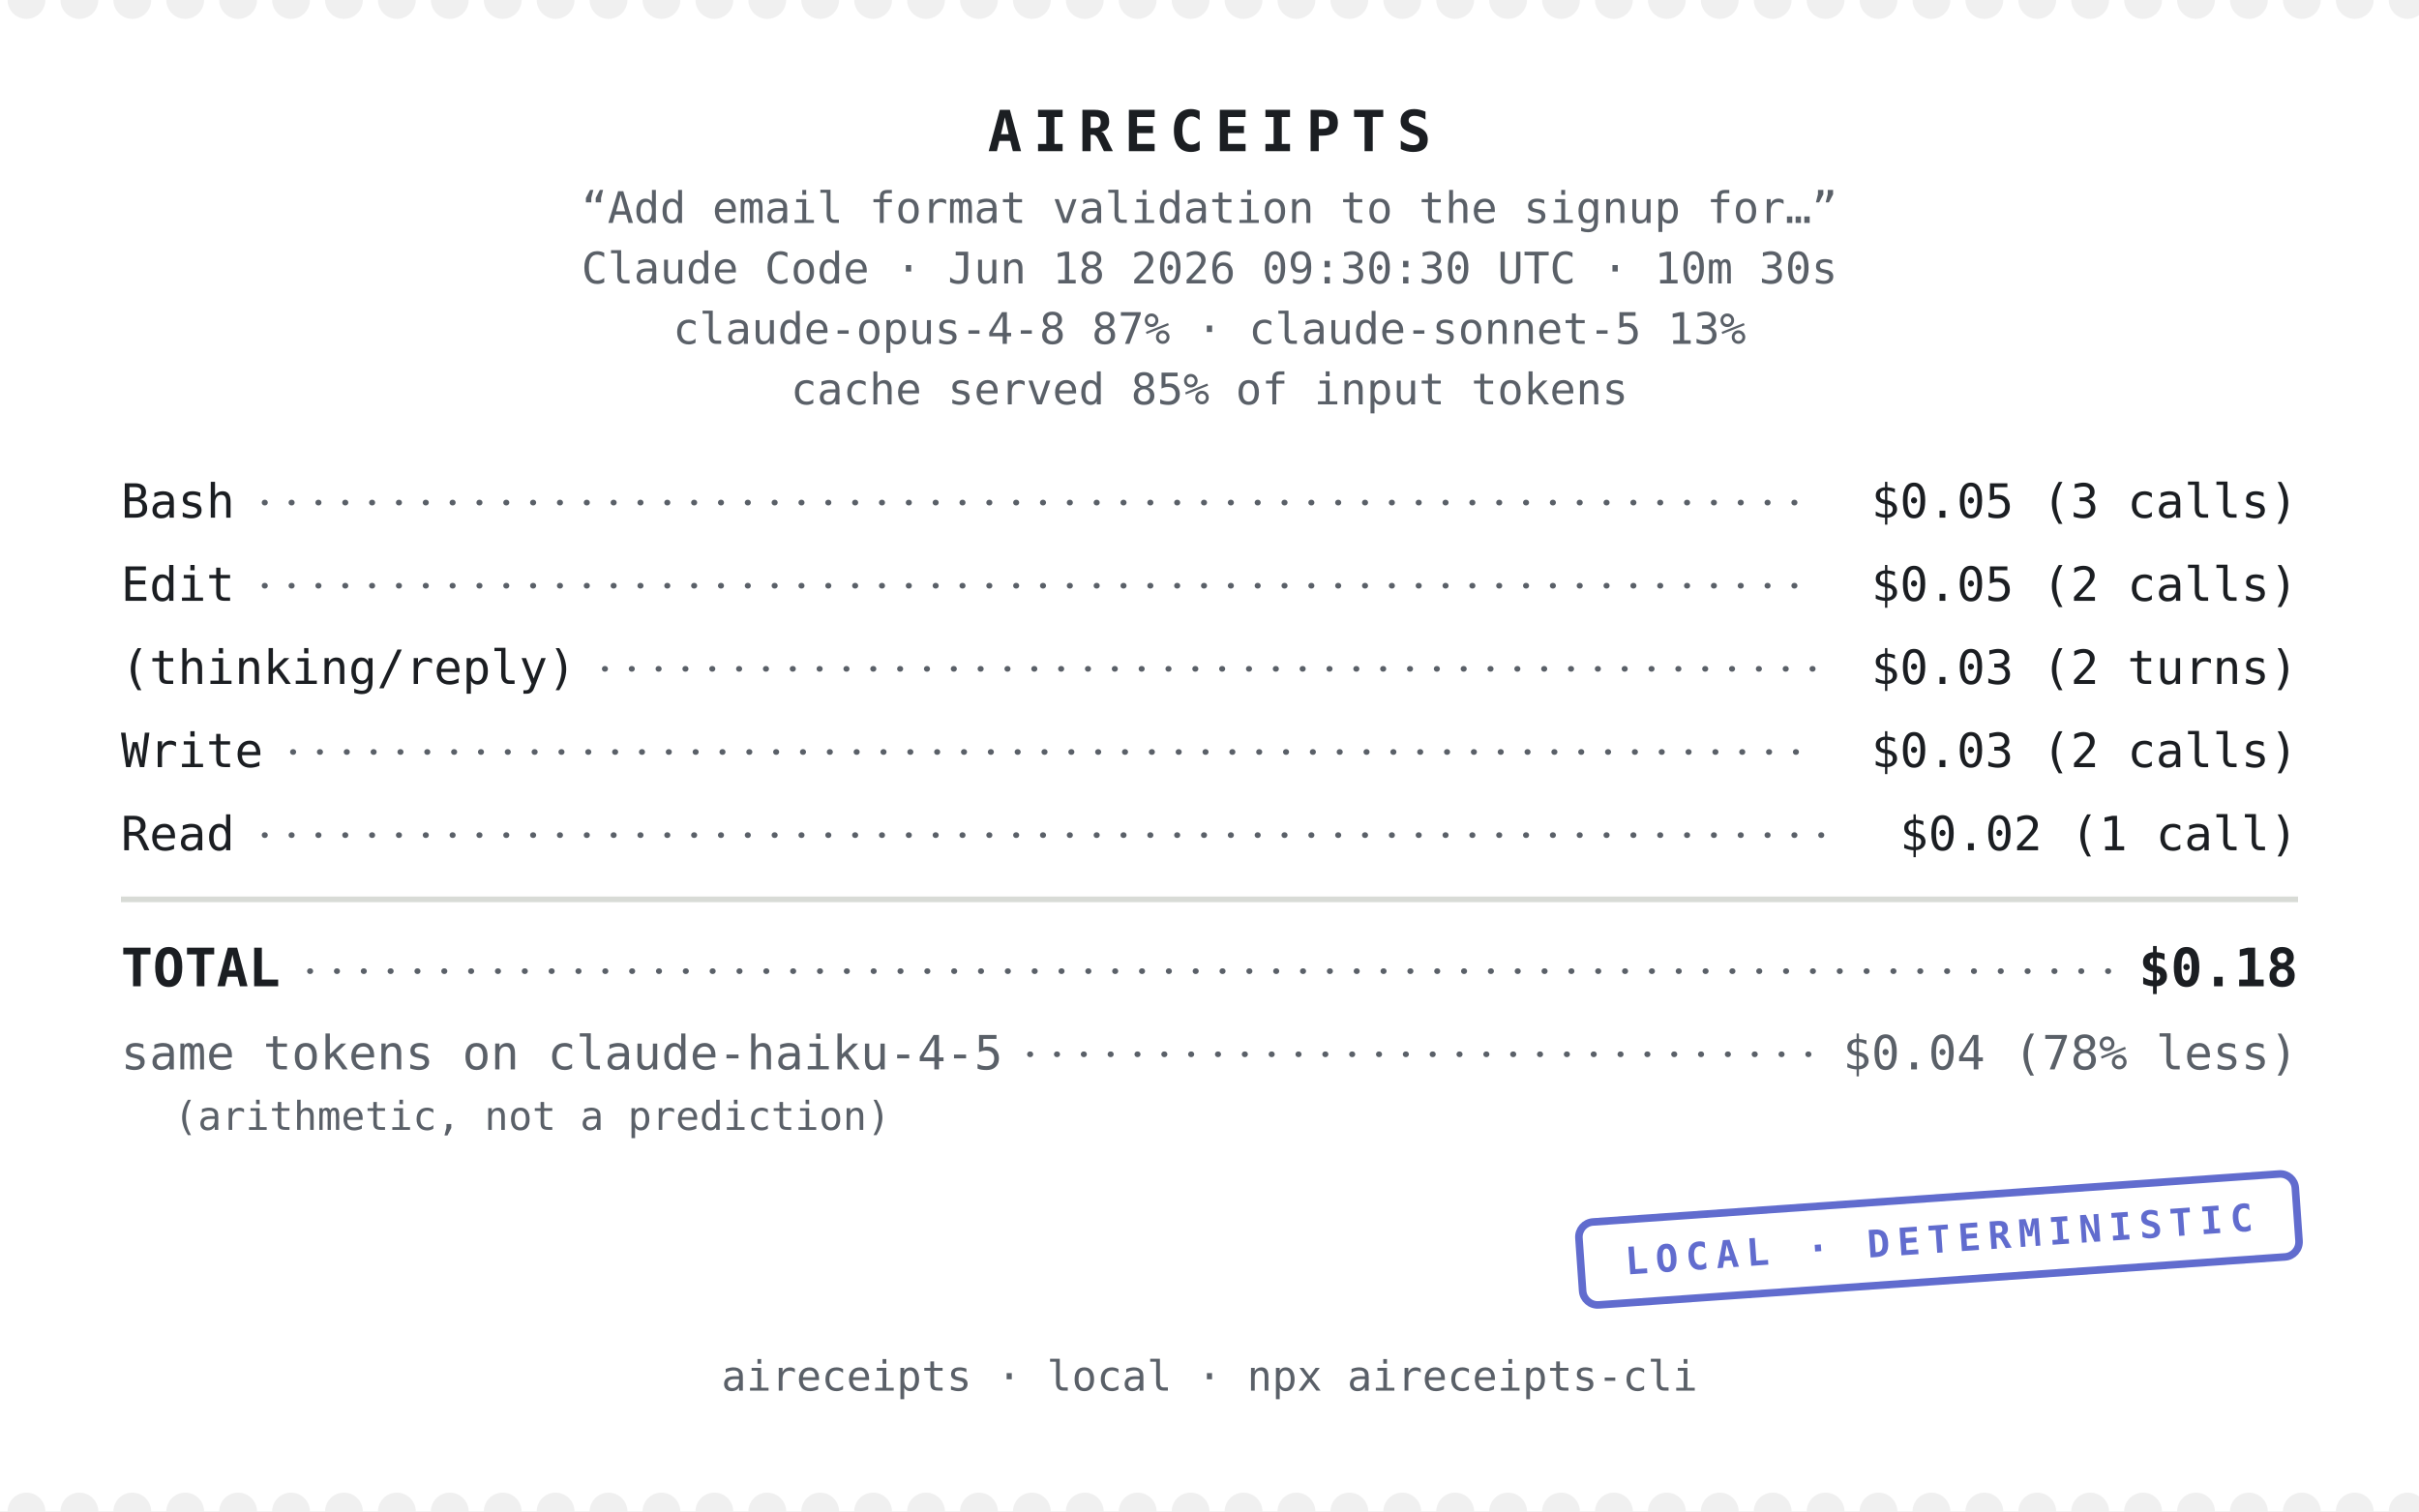
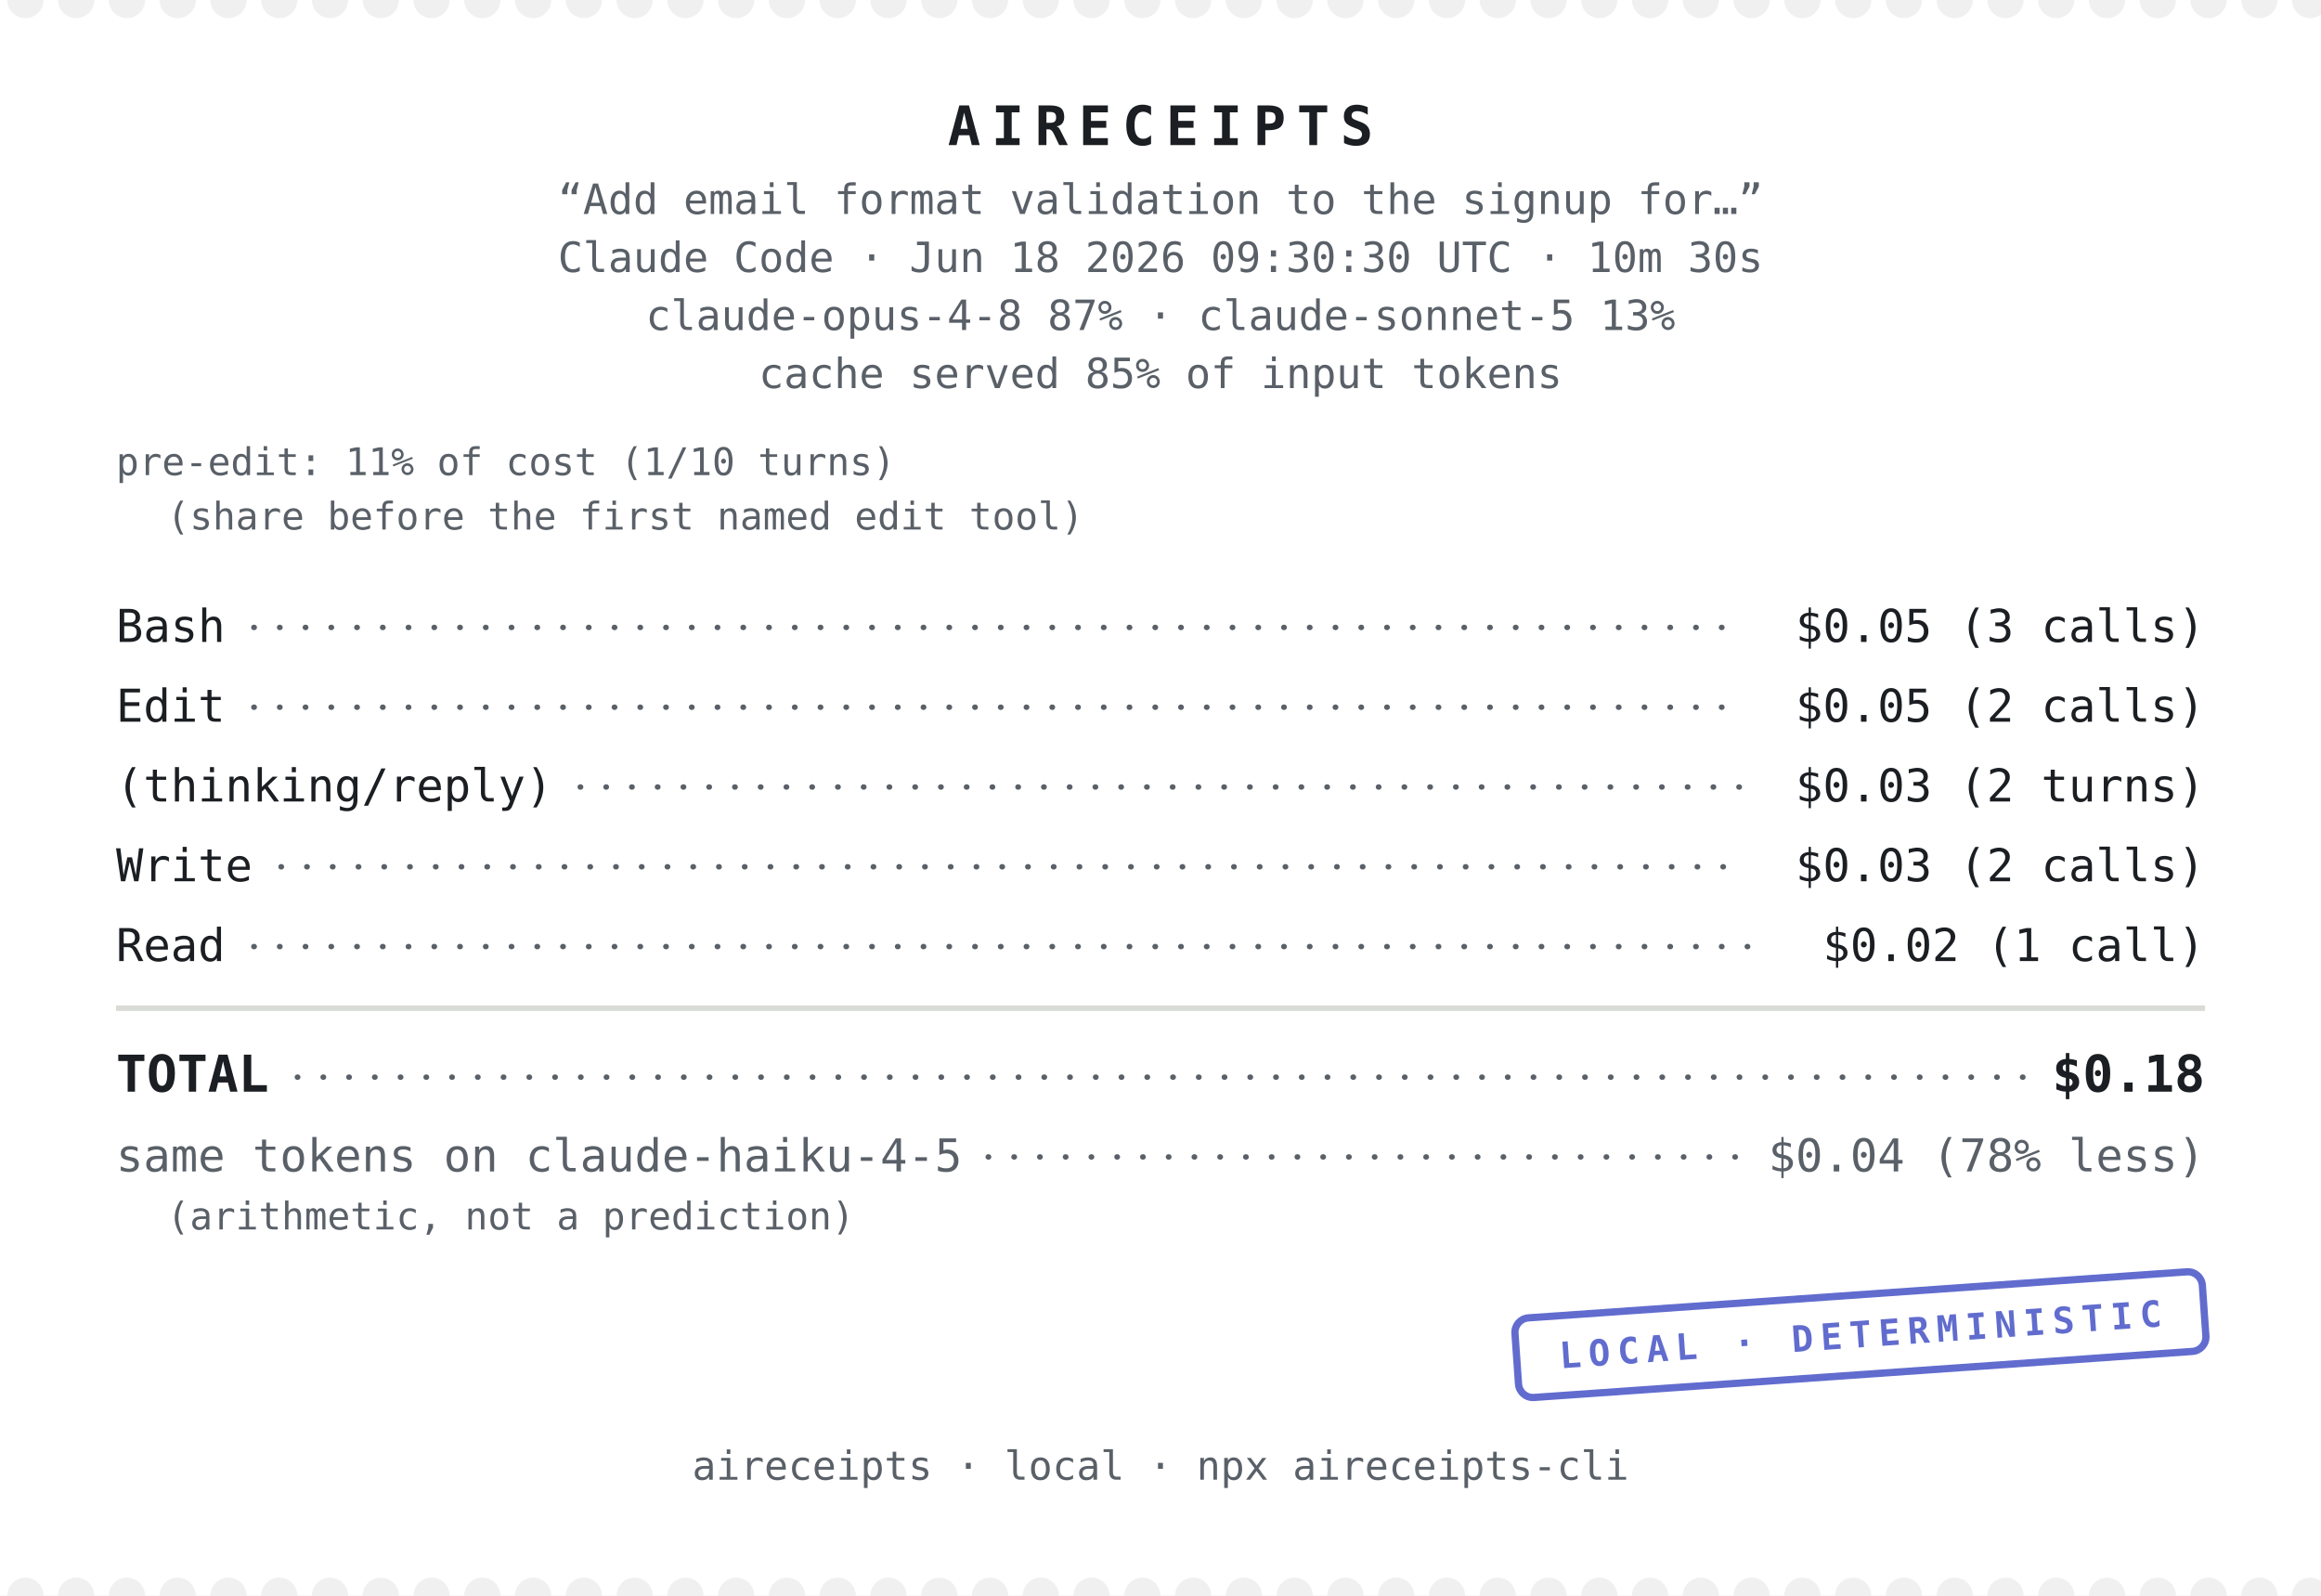
- <svg xmlns="http://www.w3.org/2000/svg" width="640" height="400" viewBox="0 0 640 400" font-family="&quot;SF Mono&quot;,&quot;Cascadia Code&quot;,&quot;JetBrains Mono&quot;,Menlo,Consolas,monospace" role="img" aria-label="aireceipts cost receipt">
+ <svg xmlns="http://www.w3.org/2000/svg" width="640" height="440" viewBox="0 0 640 440" font-family="&quot;SF Mono&quot;,&quot;Cascadia Code&quot;,&quot;JetBrains Mono&quot;,Menlo,Consolas,monospace" role="img" aria-label="aireceipts cost receipt">
  <g transform="translate(0 0)">
    <defs>
-       <mask id="perf-0" maskUnits="userSpaceOnUse" x="-5" y="-5" width="650" height="410">
-         <rect x="0" y="0" width="640" height="400" fill="#FFFFFF" />
+       <mask id="perf-0" maskUnits="userSpaceOnUse" x="-5" y="-5" width="650" height="450">
+         <rect x="0" y="0" width="640" height="440" fill="#FFFFFF" />
        <g class="perf-top">
          <circle cx="7" cy="0" r="5" fill="#000000" />
          <circle cx="21" cy="0" r="5" fill="#000000" />
          <circle cx="35" cy="0" r="5" fill="#000000" />
          <circle cx="49" cy="0" r="5" fill="#000000" />
          <circle cx="63" cy="0" r="5" fill="#000000" />
          <circle cx="77" cy="0" r="5" fill="#000000" />
          <circle cx="91" cy="0" r="5" fill="#000000" />
          <circle cx="105" cy="0" r="5" fill="#000000" />
          <circle cx="119" cy="0" r="5" fill="#000000" />
          <circle cx="133" cy="0" r="5" fill="#000000" />
          <circle cx="147" cy="0" r="5" fill="#000000" />
          <circle cx="161" cy="0" r="5" fill="#000000" />
          <circle cx="175" cy="0" r="5" fill="#000000" />
          <circle cx="189" cy="0" r="5" fill="#000000" />
          <circle cx="203" cy="0" r="5" fill="#000000" />
          <circle cx="217" cy="0" r="5" fill="#000000" />
          <circle cx="231" cy="0" r="5" fill="#000000" />
          <circle cx="245" cy="0" r="5" fill="#000000" />
          <circle cx="259" cy="0" r="5" fill="#000000" />
          <circle cx="273" cy="0" r="5" fill="#000000" />
          <circle cx="287" cy="0" r="5" fill="#000000" />
          <circle cx="301" cy="0" r="5" fill="#000000" />
          <circle cx="315" cy="0" r="5" fill="#000000" />
          <circle cx="329" cy="0" r="5" fill="#000000" />
          <circle cx="343" cy="0" r="5" fill="#000000" />
          <circle cx="357" cy="0" r="5" fill="#000000" />
          <circle cx="371" cy="0" r="5" fill="#000000" />
          <circle cx="385" cy="0" r="5" fill="#000000" />
          <circle cx="399" cy="0" r="5" fill="#000000" />
          <circle cx="413" cy="0" r="5" fill="#000000" />
          <circle cx="427" cy="0" r="5" fill="#000000" />
          <circle cx="441" cy="0" r="5" fill="#000000" />
          <circle cx="455" cy="0" r="5" fill="#000000" />
          <circle cx="469" cy="0" r="5" fill="#000000" />
          <circle cx="483" cy="0" r="5" fill="#000000" />
          <circle cx="497" cy="0" r="5" fill="#000000" />
          <circle cx="511" cy="0" r="5" fill="#000000" />
          <circle cx="525" cy="0" r="5" fill="#000000" />
          <circle cx="539" cy="0" r="5" fill="#000000" />
          <circle cx="553" cy="0" r="5" fill="#000000" />
          <circle cx="567" cy="0" r="5" fill="#000000" />
          <circle cx="581" cy="0" r="5" fill="#000000" />
          <circle cx="595" cy="0" r="5" fill="#000000" />
          <circle cx="609" cy="0" r="5" fill="#000000" />
          <circle cx="623" cy="0" r="5" fill="#000000" />
          <circle cx="637" cy="0" r="5" fill="#000000" />
        </g>
        <g class="perf-bottom">
-           <circle cx="7" cy="400" r="5" fill="#000000" />
-           <circle cx="21" cy="400" r="5" fill="#000000" />
-           <circle cx="35" cy="400" r="5" fill="#000000" />
-           <circle cx="49" cy="400" r="5" fill="#000000" />
-           <circle cx="63" cy="400" r="5" fill="#000000" />
-           <circle cx="77" cy="400" r="5" fill="#000000" />
-           <circle cx="91" cy="400" r="5" fill="#000000" />
-           <circle cx="105" cy="400" r="5" fill="#000000" />
-           <circle cx="119" cy="400" r="5" fill="#000000" />
-           <circle cx="133" cy="400" r="5" fill="#000000" />
-           <circle cx="147" cy="400" r="5" fill="#000000" />
-           <circle cx="161" cy="400" r="5" fill="#000000" />
-           <circle cx="175" cy="400" r="5" fill="#000000" />
-           <circle cx="189" cy="400" r="5" fill="#000000" />
-           <circle cx="203" cy="400" r="5" fill="#000000" />
-           <circle cx="217" cy="400" r="5" fill="#000000" />
-           <circle cx="231" cy="400" r="5" fill="#000000" />
-           <circle cx="245" cy="400" r="5" fill="#000000" />
-           <circle cx="259" cy="400" r="5" fill="#000000" />
-           <circle cx="273" cy="400" r="5" fill="#000000" />
-           <circle cx="287" cy="400" r="5" fill="#000000" />
-           <circle cx="301" cy="400" r="5" fill="#000000" />
-           <circle cx="315" cy="400" r="5" fill="#000000" />
-           <circle cx="329" cy="400" r="5" fill="#000000" />
-           <circle cx="343" cy="400" r="5" fill="#000000" />
-           <circle cx="357" cy="400" r="5" fill="#000000" />
-           <circle cx="371" cy="400" r="5" fill="#000000" />
-           <circle cx="385" cy="400" r="5" fill="#000000" />
-           <circle cx="399" cy="400" r="5" fill="#000000" />
-           <circle cx="413" cy="400" r="5" fill="#000000" />
-           <circle cx="427" cy="400" r="5" fill="#000000" />
-           <circle cx="441" cy="400" r="5" fill="#000000" />
-           <circle cx="455" cy="400" r="5" fill="#000000" />
-           <circle cx="469" cy="400" r="5" fill="#000000" />
-           <circle cx="483" cy="400" r="5" fill="#000000" />
-           <circle cx="497" cy="400" r="5" fill="#000000" />
-           <circle cx="511" cy="400" r="5" fill="#000000" />
-           <circle cx="525" cy="400" r="5" fill="#000000" />
-           <circle cx="539" cy="400" r="5" fill="#000000" />
-           <circle cx="553" cy="400" r="5" fill="#000000" />
-           <circle cx="567" cy="400" r="5" fill="#000000" />
-           <circle cx="581" cy="400" r="5" fill="#000000" />
-           <circle cx="595" cy="400" r="5" fill="#000000" />
-           <circle cx="609" cy="400" r="5" fill="#000000" />
-           <circle cx="623" cy="400" r="5" fill="#000000" />
-           <circle cx="637" cy="400" r="5" fill="#000000" />
+           <circle cx="7" cy="440" r="5" fill="#000000" />
+           <circle cx="21" cy="440" r="5" fill="#000000" />
+           <circle cx="35" cy="440" r="5" fill="#000000" />
+           <circle cx="49" cy="440" r="5" fill="#000000" />
+           <circle cx="63" cy="440" r="5" fill="#000000" />
+           <circle cx="77" cy="440" r="5" fill="#000000" />
+           <circle cx="91" cy="440" r="5" fill="#000000" />
+           <circle cx="105" cy="440" r="5" fill="#000000" />
+           <circle cx="119" cy="440" r="5" fill="#000000" />
+           <circle cx="133" cy="440" r="5" fill="#000000" />
+           <circle cx="147" cy="440" r="5" fill="#000000" />
+           <circle cx="161" cy="440" r="5" fill="#000000" />
+           <circle cx="175" cy="440" r="5" fill="#000000" />
+           <circle cx="189" cy="440" r="5" fill="#000000" />
+           <circle cx="203" cy="440" r="5" fill="#000000" />
+           <circle cx="217" cy="440" r="5" fill="#000000" />
+           <circle cx="231" cy="440" r="5" fill="#000000" />
+           <circle cx="245" cy="440" r="5" fill="#000000" />
+           <circle cx="259" cy="440" r="5" fill="#000000" />
+           <circle cx="273" cy="440" r="5" fill="#000000" />
+           <circle cx="287" cy="440" r="5" fill="#000000" />
+           <circle cx="301" cy="440" r="5" fill="#000000" />
+           <circle cx="315" cy="440" r="5" fill="#000000" />
+           <circle cx="329" cy="440" r="5" fill="#000000" />
+           <circle cx="343" cy="440" r="5" fill="#000000" />
+           <circle cx="357" cy="440" r="5" fill="#000000" />
+           <circle cx="371" cy="440" r="5" fill="#000000" />
+           <circle cx="385" cy="440" r="5" fill="#000000" />
+           <circle cx="399" cy="440" r="5" fill="#000000" />
+           <circle cx="413" cy="440" r="5" fill="#000000" />
+           <circle cx="427" cy="440" r="5" fill="#000000" />
+           <circle cx="441" cy="440" r="5" fill="#000000" />
+           <circle cx="455" cy="440" r="5" fill="#000000" />
+           <circle cx="469" cy="440" r="5" fill="#000000" />
+           <circle cx="483" cy="440" r="5" fill="#000000" />
+           <circle cx="497" cy="440" r="5" fill="#000000" />
+           <circle cx="511" cy="440" r="5" fill="#000000" />
+           <circle cx="525" cy="440" r="5" fill="#000000" />
+           <circle cx="539" cy="440" r="5" fill="#000000" />
+           <circle cx="553" cy="440" r="5" fill="#000000" />
+           <circle cx="567" cy="440" r="5" fill="#000000" />
+           <circle cx="581" cy="440" r="5" fill="#000000" />
+           <circle cx="595" cy="440" r="5" fill="#000000" />
+           <circle cx="609" cy="440" r="5" fill="#000000" />
+           <circle cx="623" cy="440" r="5" fill="#000000" />
+           <circle cx="637" cy="440" r="5" fill="#000000" />
        </g>
      </mask>
    </defs>
-     <rect x="0" y="0" width="640" height="400" fill="#FFFFFF" mask="url(#perf-0)" />
+     <rect x="0" y="0" width="640" height="440" fill="#FFFFFF" mask="url(#perf-0)" />
    <text x="320" y="40" font-size="15" fill="#1B1E22" text-anchor="middle" font-weight="700" letter-spacing="3">AIRECEIPTS</text>
    <text x="320" y="59" font-size="11.5" fill="#5A6068" text-anchor="middle">“Add email format validation to the signup for…”</text>
    <text x="320" y="75" font-size="11.5" fill="#5A6068" text-anchor="middle">Claude Code · Jun 18 2026 09:30:30 UTC · 10m 30s</text>
    <text x="320" y="91" font-size="11.5" fill="#5A6068" text-anchor="middle">claude-opus-4-8 87% · claude-sonnet-5 13%</text>
    <text x="320" y="107" font-size="11.5" fill="#5A6068" text-anchor="middle">cache served 85% of input tokens</text>
-     <text x="32" y="137" font-size="12.5" fill="#1B1E22" text-anchor="start">Bash</text>
-     <text x="608" y="137" font-size="12.5" fill="#1B1E22" text-anchor="end">$0.05  (3 calls)</text>
-     <line x1="70" y1="133" x2="480" y2="133" stroke="#5A6068" stroke-width="1.5" stroke-linecap="round" stroke-dasharray="0.1 7" />
-     <text x="32" y="159" font-size="12.5" fill="#1B1E22" text-anchor="start">Edit</text>
-     <text x="608" y="159" font-size="12.5" fill="#1B1E22" text-anchor="end">$0.05  (2 calls)</text>
-     <line x1="70" y1="155" x2="480" y2="155" stroke="#5A6068" stroke-width="1.5" stroke-linecap="round" stroke-dasharray="0.1 7" />
-     <text x="32" y="181" font-size="12.5" fill="#1B1E22" text-anchor="start">(thinking/reply)</text>
-     <text x="608" y="181" font-size="12.5" fill="#1B1E22" text-anchor="end">$0.03  (2 turns)</text>
-     <line x1="160" y1="177" x2="480" y2="177" stroke="#5A6068" stroke-width="1.5" stroke-linecap="round" stroke-dasharray="0.1 7" />
-     <text x="32" y="203" font-size="12.5" fill="#1B1E22" text-anchor="start">Write</text>
-     <text x="608" y="203" font-size="12.5" fill="#1B1E22" text-anchor="end">$0.03  (2 calls)</text>
-     <line x1="77.5" y1="199" x2="480" y2="199" stroke="#5A6068" stroke-width="1.5" stroke-linecap="round" stroke-dasharray="0.1 7" />
-     <text x="32" y="225" font-size="12.5" fill="#1B1E22" text-anchor="start">Read</text>
-     <text x="608" y="225" font-size="12.5" fill="#1B1E22" text-anchor="end">$0.02  (1 call)</text>
-     <line x1="70" y1="221" x2="487.5" y2="221" stroke="#5A6068" stroke-width="1.5" stroke-linecap="round" stroke-dasharray="0.1 7" />
-     <line x1="32" y1="238" x2="608" y2="238" stroke="#D8DBD6" stroke-width="1.5" />
-     <text x="32" y="261" font-size="14" fill="#1B1E22" text-anchor="start" font-weight="700">TOTAL</text>
-     <text x="608" y="261" font-size="14" fill="#1B1E22" text-anchor="end" font-weight="700">$0.18</text>
-     <line x1="82" y1="257" x2="558" y2="257" stroke="#5A6068" stroke-width="1.5" stroke-linecap="round" stroke-dasharray="0.1 7" />
-     <text x="32" y="283" font-size="12.5" fill="#5A6068" text-anchor="start" font-weight="400">same tokens on claude-haiku-4-5</text>
-     <text x="608" y="283" font-size="12.5" fill="#5A6068" text-anchor="end" font-weight="400">$0.04 (78% less)</text>
-     <line x1="272.5" y1="279" x2="480" y2="279" stroke="#5A6068" stroke-width="1.5" stroke-linecap="round" stroke-dasharray="0.1 7" />
-     <text x="46" y="299" font-size="10.5" fill="#5A6068" text-anchor="start">(arithmetic, not a prediction)</text>
-     <g class="stamp" opacity="0.8" transform="rotate(-4 513 328)">
-       <rect x="418" y="317" width="190" height="22" rx="4" fill="none" stroke="#3947C2" stroke-width="2" />
-       <text x="513" y="331.5" font-size="10" fill="#3947C2" text-anchor="middle" font-weight="700" letter-spacing="2">LOCAL · DETERMINISTIC</text>
+     <text x="32" y="131" font-size="10.5" fill="#5A6068" text-anchor="start">pre-edit: 11% of cost (1/10 turns)</text>
+     <text x="46" y="146" font-size="10.5" fill="#5A6068" text-anchor="start">(share before the first named edit tool)</text>
+     <text x="32" y="177" font-size="12.5" fill="#1B1E22" text-anchor="start">Bash</text>
+     <text x="608" y="177" font-size="12.5" fill="#1B1E22" text-anchor="end">$0.05  (3 calls)</text>
+     <line x1="70" y1="173" x2="480" y2="173" stroke="#5A6068" stroke-width="1.5" stroke-linecap="round" stroke-dasharray="0.1 7" />
+     <text x="32" y="199" font-size="12.5" fill="#1B1E22" text-anchor="start">Edit</text>
+     <text x="608" y="199" font-size="12.5" fill="#1B1E22" text-anchor="end">$0.05  (2 calls)</text>
+     <line x1="70" y1="195" x2="480" y2="195" stroke="#5A6068" stroke-width="1.5" stroke-linecap="round" stroke-dasharray="0.1 7" />
+     <text x="32" y="221" font-size="12.5" fill="#1B1E22" text-anchor="start">(thinking/reply)</text>
+     <text x="608" y="221" font-size="12.5" fill="#1B1E22" text-anchor="end">$0.03  (2 turns)</text>
+     <line x1="160" y1="217" x2="480" y2="217" stroke="#5A6068" stroke-width="1.5" stroke-linecap="round" stroke-dasharray="0.1 7" />
+     <text x="32" y="243" font-size="12.5" fill="#1B1E22" text-anchor="start">Write</text>
+     <text x="608" y="243" font-size="12.5" fill="#1B1E22" text-anchor="end">$0.03  (2 calls)</text>
+     <line x1="77.5" y1="239" x2="480" y2="239" stroke="#5A6068" stroke-width="1.5" stroke-linecap="round" stroke-dasharray="0.1 7" />
+     <text x="32" y="265" font-size="12.5" fill="#1B1E22" text-anchor="start">Read</text>
+     <text x="608" y="265" font-size="12.5" fill="#1B1E22" text-anchor="end">$0.02  (1 call)</text>
+     <line x1="70" y1="261" x2="487.5" y2="261" stroke="#5A6068" stroke-width="1.5" stroke-linecap="round" stroke-dasharray="0.1 7" />
+     <line x1="32" y1="278" x2="608" y2="278" stroke="#D8DBD6" stroke-width="1.5" />
+     <text x="32" y="301" font-size="14" fill="#1B1E22" text-anchor="start" font-weight="700">TOTAL</text>
+     <text x="608" y="301" font-size="14" fill="#1B1E22" text-anchor="end" font-weight="700">$0.18</text>
+     <line x1="82" y1="297" x2="558" y2="297" stroke="#5A6068" stroke-width="1.5" stroke-linecap="round" stroke-dasharray="0.1 7" />
+     <text x="32" y="323" font-size="12.5" fill="#5A6068" text-anchor="start" font-weight="400">same tokens on claude-haiku-4-5</text>
+     <text x="608" y="323" font-size="12.5" fill="#5A6068" text-anchor="end" font-weight="400">$0.04 (78% less)</text>
+     <line x1="272.5" y1="319" x2="480" y2="319" stroke="#5A6068" stroke-width="1.5" stroke-linecap="round" stroke-dasharray="0.1 7" />
+     <text x="46" y="339" font-size="10.5" fill="#5A6068" text-anchor="start">(arithmetic, not a prediction)</text>
+     <g class="stamp" opacity="0.8" transform="rotate(-4 513 368)">
+       <rect x="418" y="357" width="190" height="22" rx="4" fill="none" stroke="#3947C2" stroke-width="2" />
+       <text x="513" y="371.5" font-size="10" fill="#3947C2" text-anchor="middle" font-weight="700" letter-spacing="2">LOCAL · DETERMINISTIC</text>
    </g>
-     <text x="320" y="368" font-size="11" fill="#5A6068" text-anchor="middle">aireceipts · local · npx aireceipts-cli</text>
+     <text x="320" y="408" font-size="11" fill="#5A6068" text-anchor="middle">aireceipts · local · npx aireceipts-cli</text>
  </g>
</svg>
